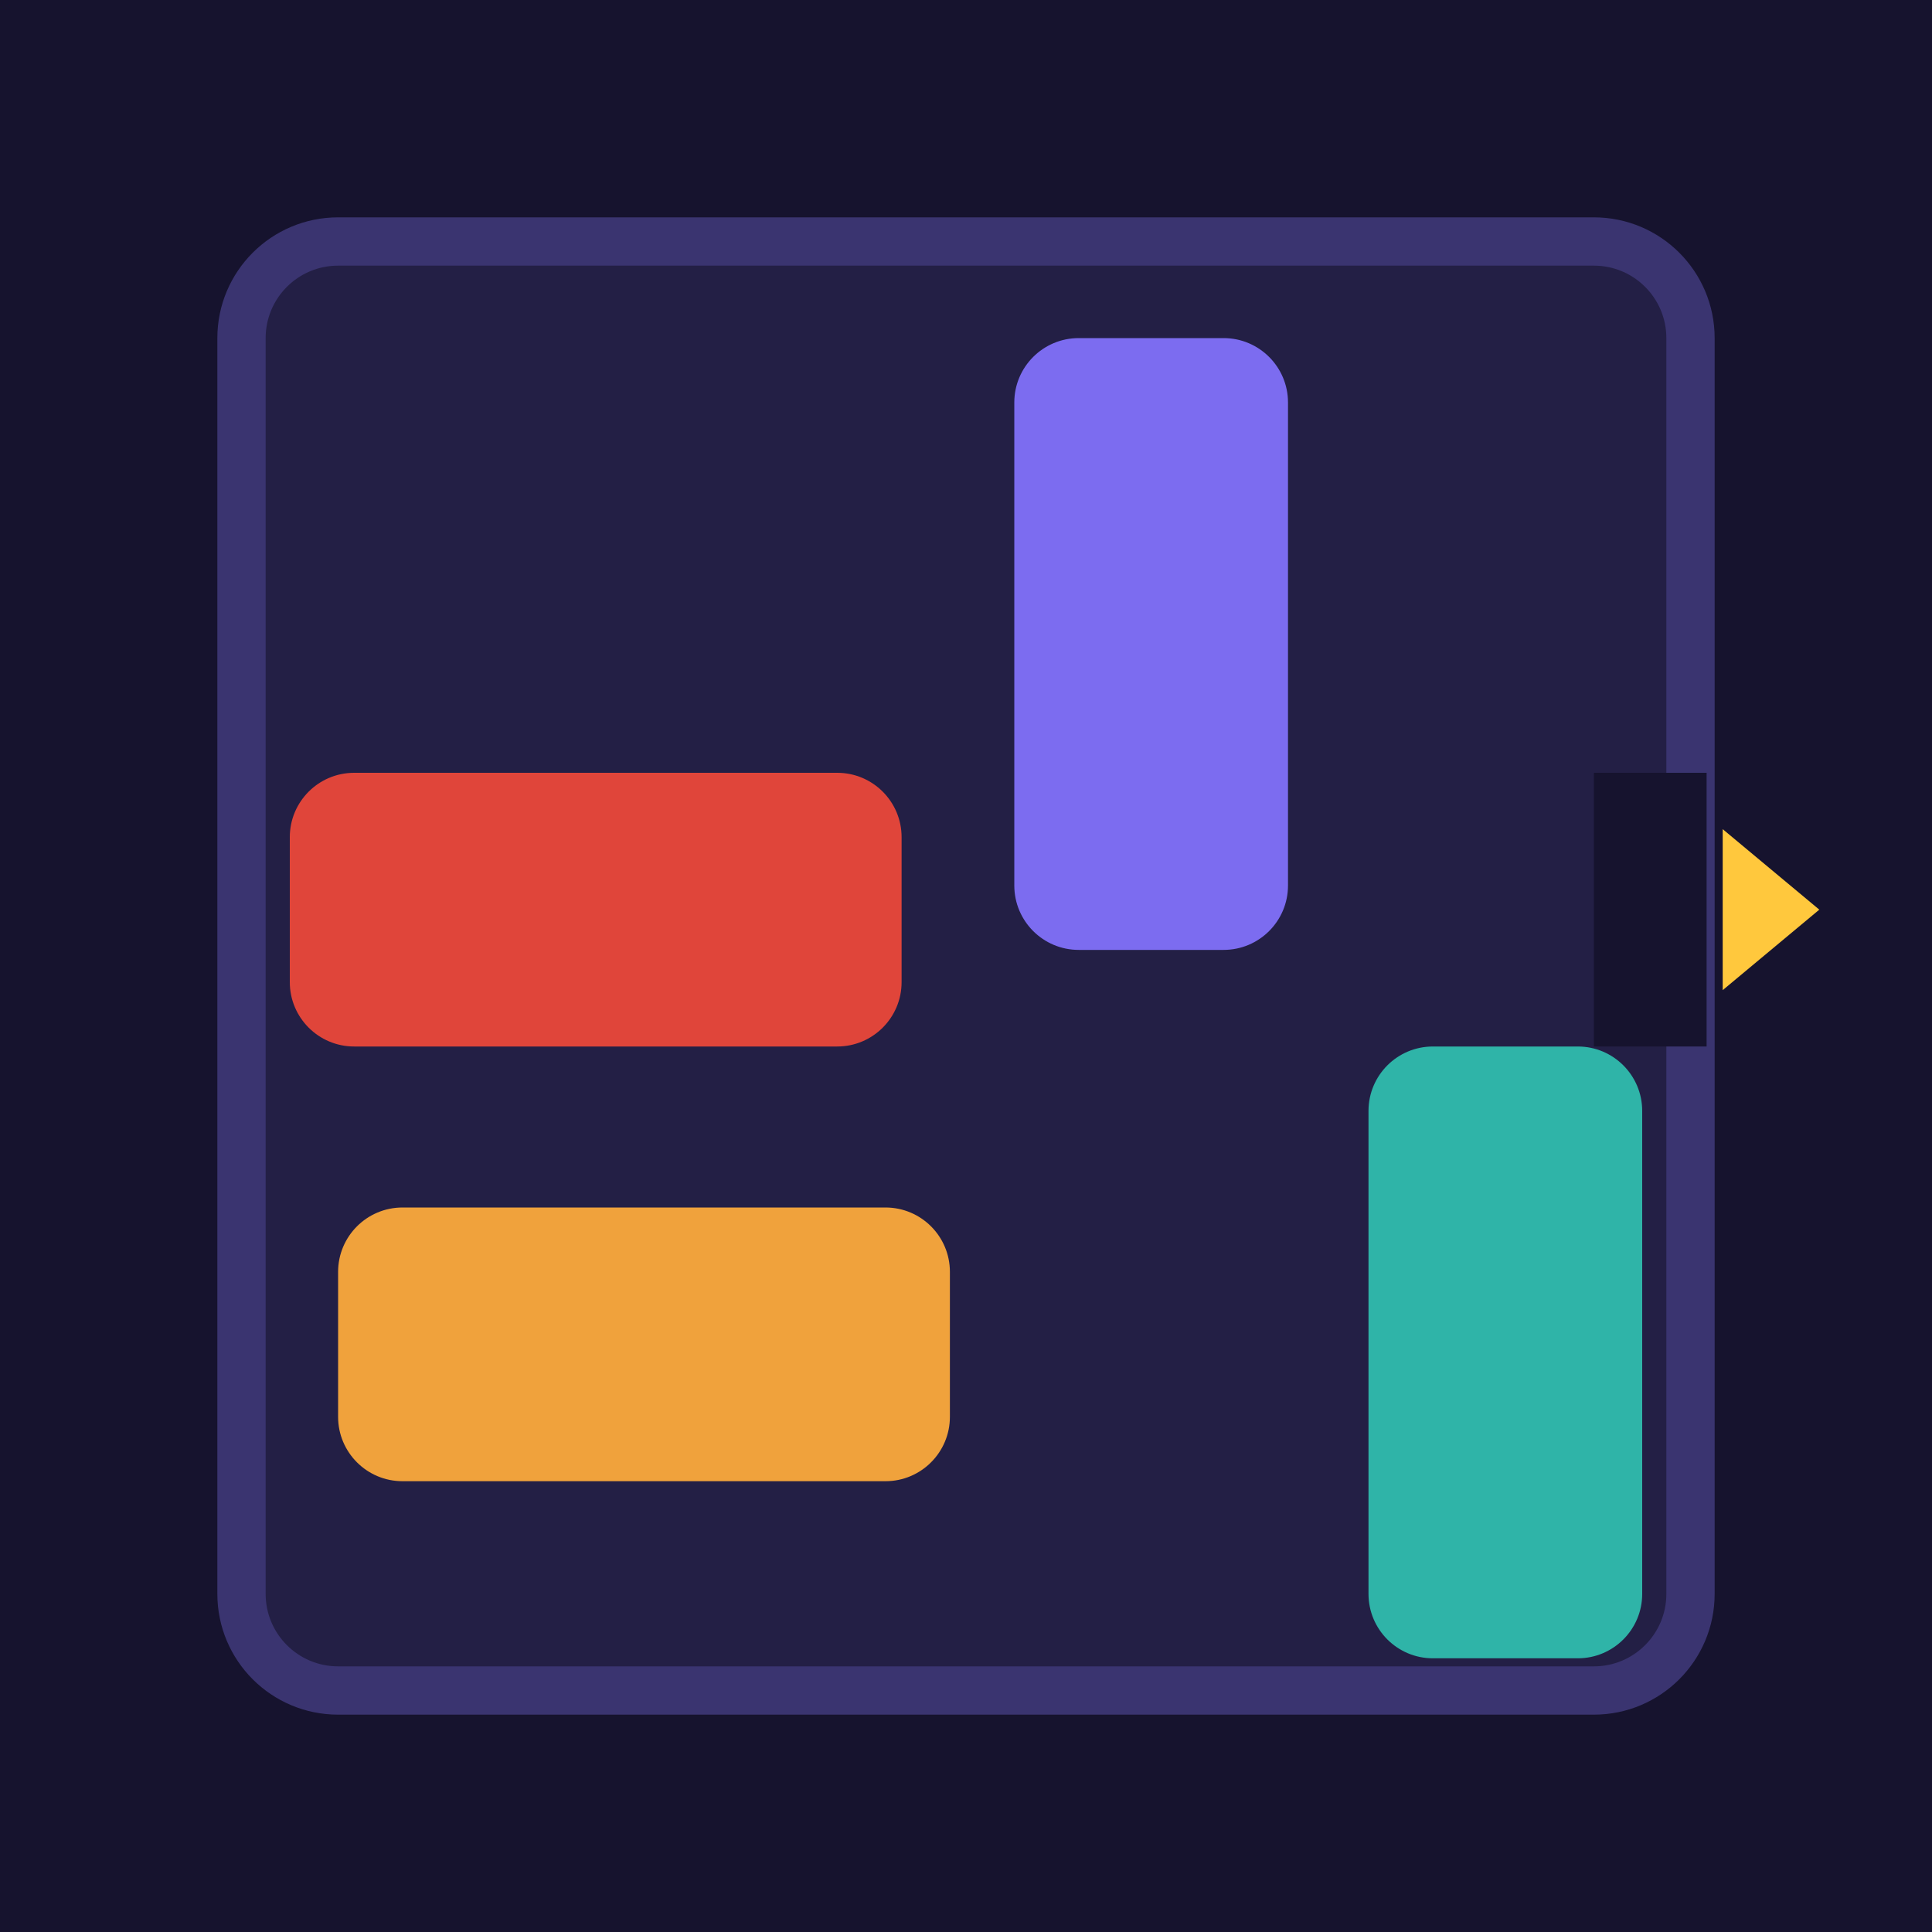
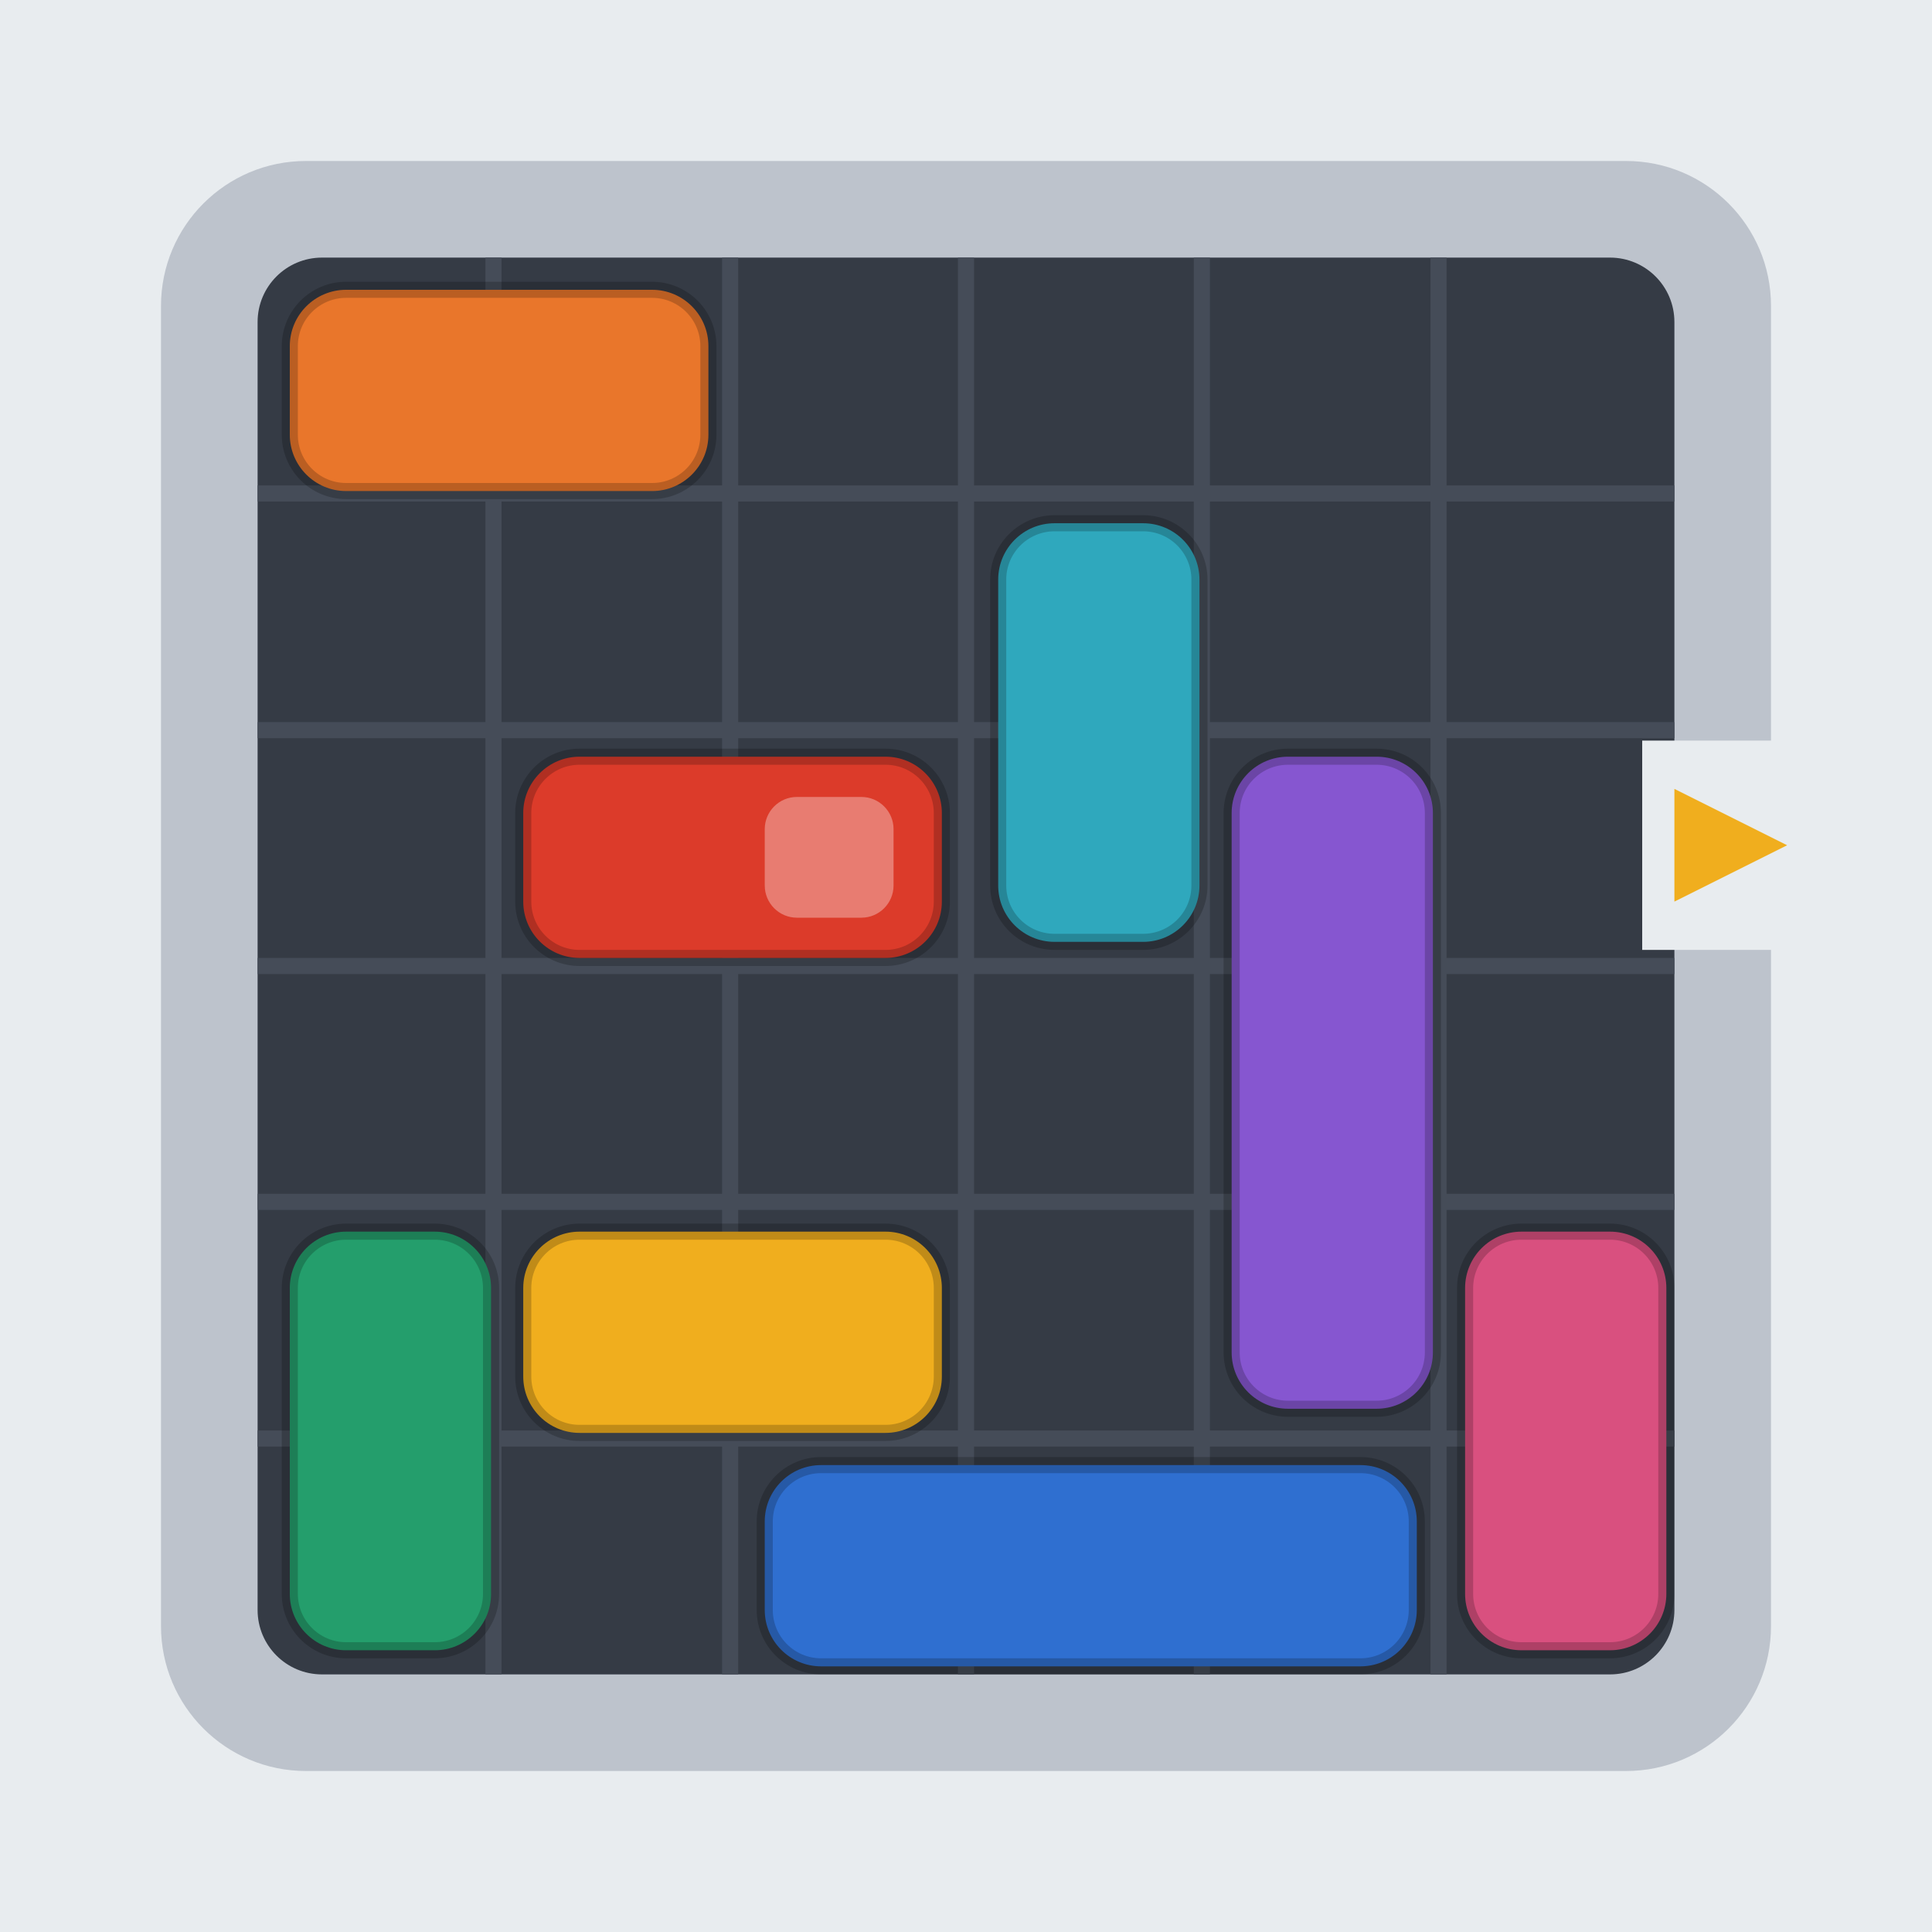
<svg xmlns="http://www.w3.org/2000/svg" viewBox="0 0 240 240">
-   <rect width="240" height="240" fill="#16132e" />
-   <rect x="30" y="30" width="180" height="180" rx="12" fill="#231f45" stroke="#3a3470" stroke-width="6" />
-   <rect x="36" y="96" width="76" height="34" rx="8" fill="#e0453a" />
-   <rect x="126" y="42" width="34" height="76" rx="8" fill="#7c6cf0" />
-   <rect x="170" y="130" width="34" height="76" rx="8" fill="#2fb4a8" />
-   <rect x="42" y="150" width="76" height="34" rx="8" fill="#f0a23c" />
-   <rect x="198" y="96" width="14" height="34" fill="#16132e" />
-   <path d="M214 103l12 10-12 10z" fill="#ffc83d" />
+   <rect width="240" height="240" fill="#e8ecef" />
+   <rect x="20" y="20" width="200" height="200" rx="18" fill="#bdc3cc" />
+   <rect x="32" y="32" width="176" height="176" rx="8" fill="#353b45" />
+   <g stroke="#454c58" stroke-width="2">
+     <path d="M61.3 32v176M90.7 32v176M120 32v176M149.3 32v176M178.7 32v176" />
+     <path d="M32 61.3h176M32 90.7h176M32 120h176M32 149.3h176M32 178.7h176" />
+   </g>
+   <rect x="204" y="92" width="24" height="26" fill="#e8ecef" />
+   <path d="M208 98l14 7-14 7z" fill="#f0ae1e" />
+   <g stroke="#00000033" stroke-width="2">
+     <rect x="36" y="36" width="52" height="25" rx="7" fill="#e9762b" />
+     <rect x="124" y="65" width="25" height="52" rx="7" fill="#2fa8bd" />
+     <rect x="153" y="94" width="25" height="81" rx="7" fill="#8656d0" />
+     <rect x="36" y="153" width="25" height="52" rx="7" fill="#249e6c" />
+     <rect x="65" y="153" width="52" height="25" rx="7" fill="#f0ae1e" />
+     <rect x="182" y="153" width="25" height="52" rx="7" fill="#d9507f" />
+     <rect x="95" y="182" width="81" height="25" rx="7" fill="#2f6fd0" />
+     <rect x="65" y="94" width="52" height="25" rx="7" fill="#dc3b2a" />
+   </g>
+   <rect x="95" y="99" width="16" height="15" rx="4" fill="#ffffff55" />
</svg>
